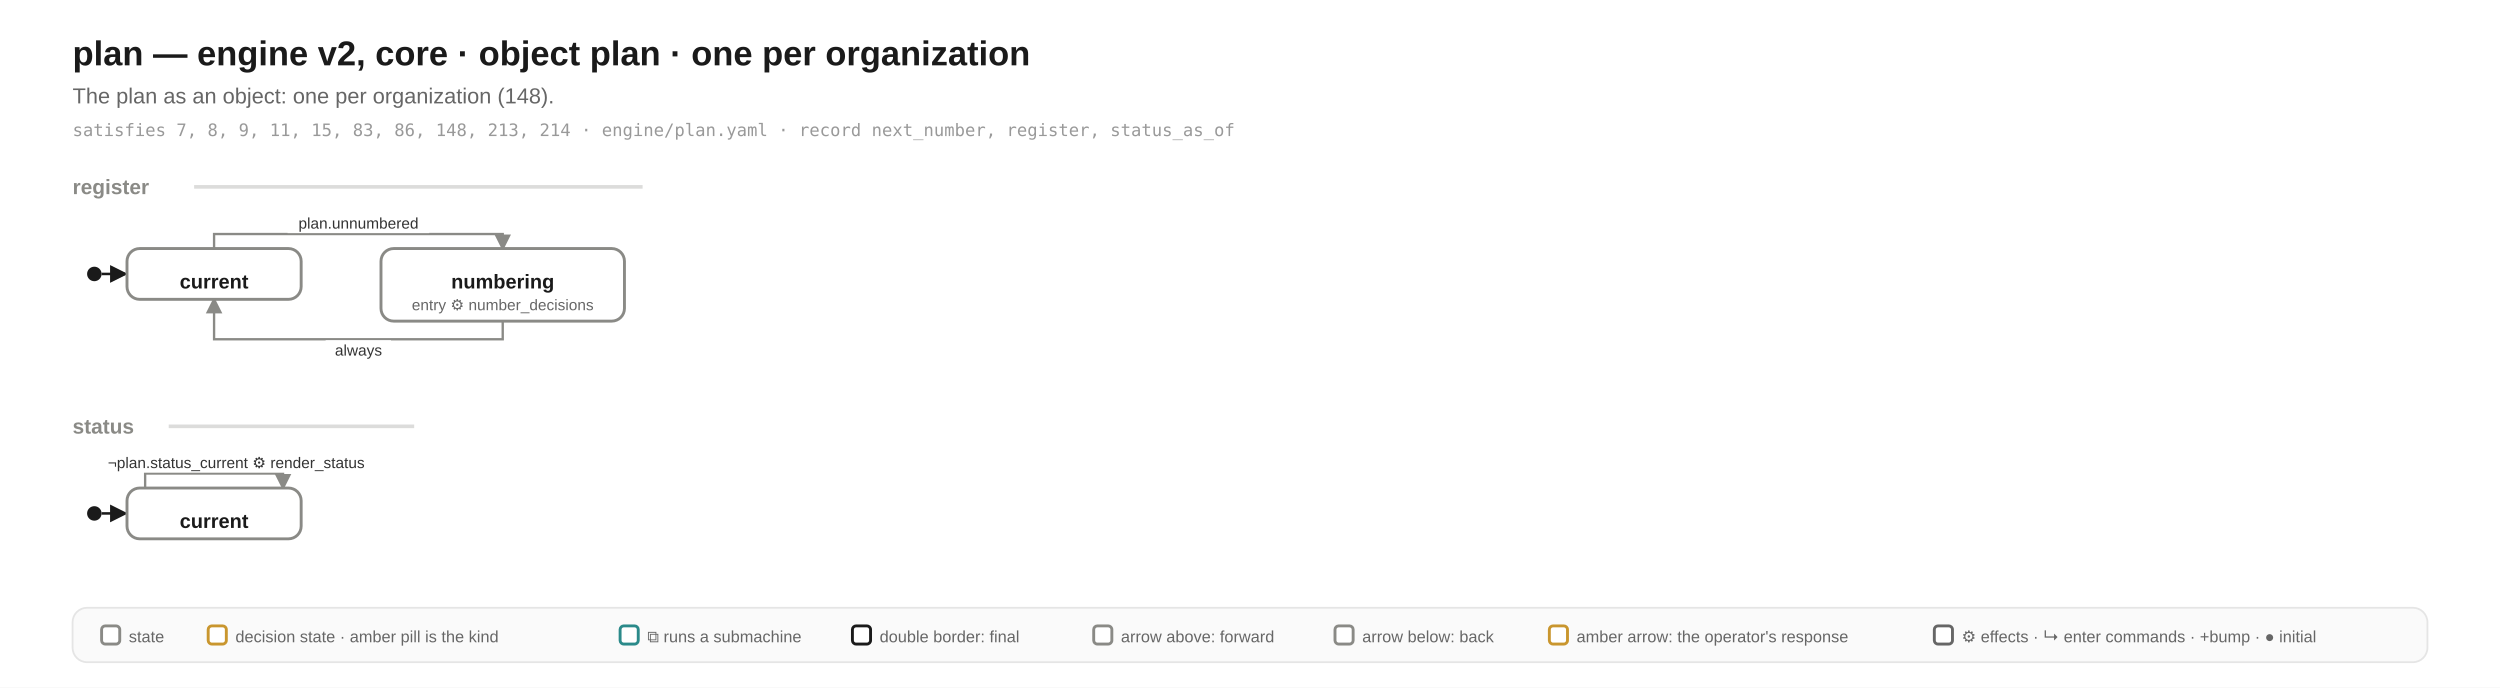
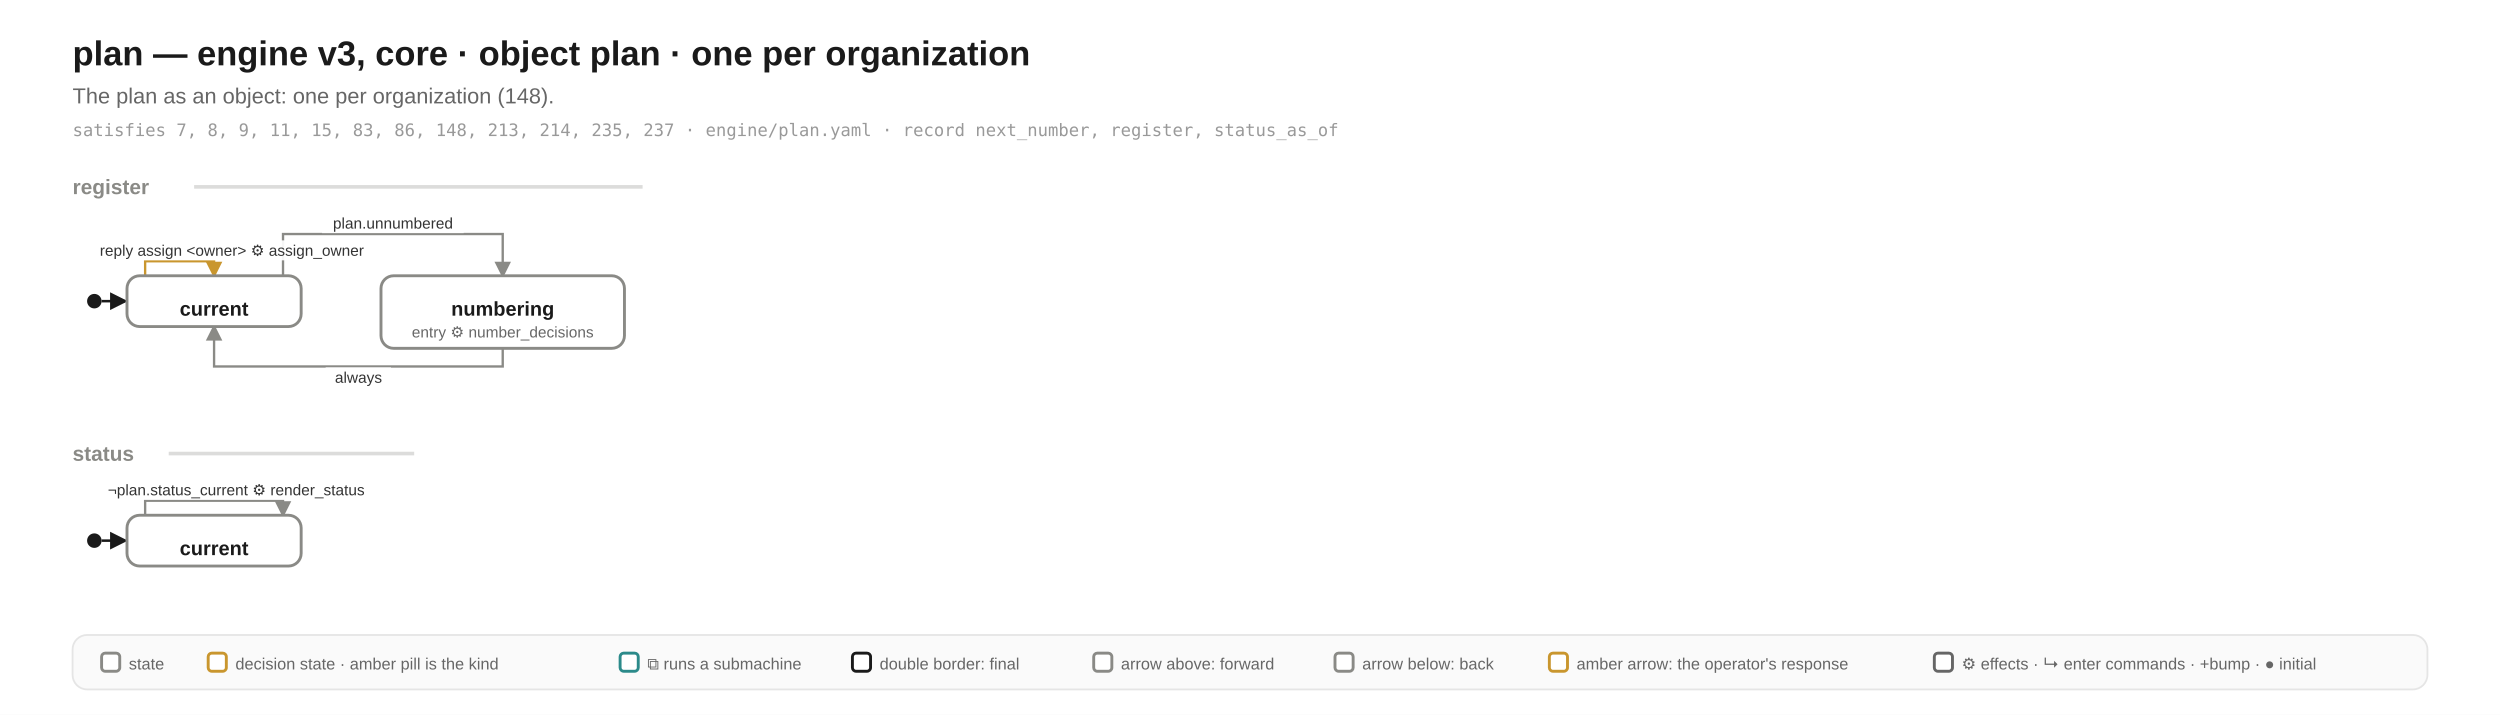
- <svg xmlns="http://www.w3.org/2000/svg" width="1378" height="379" viewBox="0 0 1378 379" font-family="-apple-system, 'Helvetica Neue', Arial, sans-serif">
+ <svg xmlns="http://www.w3.org/2000/svg" width="1378" height="394" viewBox="0 0 1378 394" font-family="-apple-system, 'Helvetica Neue', Arial, sans-serif">
  <defs>
    <marker id="mB" viewBox="0 0 10 10" refX="8.5" refY="5" markerWidth="7" markerHeight="7" orient="auto-start-reverse">
      <path d="M0 0L10 5L0 10z" fill="#4a7fb5" />
    </marker>
    <marker id="mT" viewBox="0 0 10 10" refX="8.5" refY="5" markerWidth="7" markerHeight="7" orient="auto-start-reverse">
      <path d="M0 0L10 5L0 10z" fill="#2b8a8a" />
    </marker>
    <marker id="mG" viewBox="0 0 10 10" refX="8.5" refY="5" markerWidth="7" markerHeight="7" orient="auto-start-reverse">
      <path d="M0 0L10 5L0 10z" fill="#8a8a86" />
    </marker>
    <marker id="mA" viewBox="0 0 10 10" refX="8.5" refY="5" markerWidth="7" markerHeight="7" orient="auto-start-reverse">
      <path d="M0 0L10 5L0 10z" fill="#c9962e" />
    </marker>
    <marker id="mI" viewBox="0 0 10 10" refX="8.5" refY="5" markerWidth="7" markerHeight="7" orient="auto-start-reverse">
      <path d="M0 0L10 5L0 10z" fill="#1a1a1a" />
    </marker>
  </defs>
-   <rect width="1378" height="379" fill="#fff" />
-   <text x="40" y="36" font-size="19" font-weight="700" fill="#1a1a1a">plan — engine v2, core · object plan · one per organization</text>
+   <rect width="1378" height="394" fill="#fff" />
+   <text x="40" y="36" font-size="19" font-weight="700" fill="#1a1a1a">plan — engine v3, core · object plan · one per organization</text>
  <text x="40" y="57" font-size="12" fill="#666">The plan as an object: one per organization (148).</text>
-   <text x="40" y="75" font-size="9.5" font-family="monospace" fill="#999">satisfies 7, 8, 9, 11, 15, 83, 86, 148, 213, 214 · engine/plan.yaml · record next_number, register, status_as_of</text>
+   <text x="40" y="75" font-size="9.5" font-family="monospace" fill="#999">satisfies 7, 8, 9, 11, 15, 83, 86, 148, 213, 214, 235, 237 · engine/plan.yaml · record next_number, register, status_as_of</text>
  <text x="40" y="107" font-size="11.5" font-weight="700" fill="#8a8a86">register</text>
  <line x1="107" y1="103" x2="354.2" y2="103" stroke="#8a8a86" stroke-width="2" opacity="0.3" />
-   <circle cx="52.0" cy="151.0" r="4" fill="#1a1a1a" />
-   <line x1="56.0" y1="151.0" x2="69.0" y2="151.0" stroke="#1a1a1a" stroke-width="1.4" marker-end="url(#mI)" />
-   <path d="M118.0,137.0 V129.0 H277.1 V137.0" fill="none" stroke="#8a8a86" stroke-width="1.3" marker-end="url(#mG)" />
-   <path d="M277.1,177.0 V187.0 H118.0 V165.0" fill="none" stroke="#8a8a86" stroke-width="1.3" marker-end="url(#mG)" />
-   <rect x="70.0" y="137.0" width="96.0" height="28.0" rx="7" fill="#fff" stroke="#8a8a86" stroke-width="1.6" />
-   <text x="118.0" y="159.0" font-size="11" fill="#1a1a1a" text-anchor="middle" font-weight="700">current</text>
-   <rect x="210.0" y="137.0" width="134.2" height="40.0" rx="7" fill="#fff" stroke="#8a8a86" stroke-width="1.6" />
-   <text x="277.1" y="159.0" font-size="11" fill="#1a1a1a" text-anchor="middle" font-weight="700">numbering</text>
-   <text x="277.1" y="171.0" font-size="8.5" fill="#666" text-anchor="middle">entry ⚙ number_decisions</text>
-   <rect x="158.5" y="117.5" width="78.1" height="11" fill="#fff" opacity="0.92" />
-   <text x="197.6" y="126.0" font-size="8.5" fill="#333" text-anchor="middle">plan.unnumbered</text>
-   <rect x="179.5" y="187.5" width="36.0" height="11" fill="#fff" opacity="0.92" />
-   <text x="197.6" y="196.0" font-size="8.5" fill="#333" text-anchor="middle">always</text>
-   <text x="40" y="239" font-size="11.5" font-weight="700" fill="#8a8a86">status</text>
-   <line x1="93" y1="235" x2="228.3" y2="235" stroke="#8a8a86" stroke-width="2" opacity="0.3" />
-   <circle cx="52.0" cy="283.0" r="4" fill="#1a1a1a" />
-   <line x1="56.0" y1="283.0" x2="69.0" y2="283.0" stroke="#1a1a1a" stroke-width="1.4" marker-end="url(#mI)" />
-   <path d="M80.0,269.0 V261.0 H156.0 V269.0" fill="none" stroke="#8a8a86" stroke-width="1.3" marker-end="url(#mG)" />
-   <rect x="70.0" y="269.0" width="96.0" height="28.0" rx="7" fill="#fff" stroke="#8a8a86" stroke-width="1.6" />
-   <text x="118.0" y="291.0" font-size="11" fill="#1a1a1a" text-anchor="middle" font-weight="700">current</text>
-   <rect x="42.0" y="249.5" width="176.3" height="11" fill="#fff" opacity="0.92" />
-   <text x="130.2" y="258.0" font-size="8.5" fill="#333" text-anchor="middle">¬plan.status_current ⚙ render_status</text>
-   <rect x="40" y="335" width="1298" height="30" rx="8" fill="#fafafa" stroke="#e5e5e5" />
-   <rect x="56" y="345" width="10" height="10" rx="2" fill="#fff" stroke="#8a8a86" stroke-width="1.6" />
-   <text x="71" y="354" font-size="9" fill="#666">state</text>
-   <rect x="114.75" y="345" width="10" height="10" rx="2" fill="#fff" stroke="#c9962e" stroke-width="1.6" />
-   <text x="129.75" y="354" font-size="9" fill="#666">decision state · amber pill is the kind</text>
-   <rect x="341.8" y="345" width="10" height="10" rx="2" fill="#fff" stroke="#2b8a8a" stroke-width="1.6" />
-   <text x="356.8" y="354" font-size="9" fill="#666">⧉ runs a submachine</text>
-   <rect x="469.85" y="345" width="10" height="10" rx="2" fill="#fff" stroke="#1a1a1a" stroke-width="1.6" />
-   <text x="484.85" y="354" font-size="9" fill="#666">double border: final</text>
-   <rect x="602.85" y="345" width="10" height="10" rx="2" fill="#fff" stroke="#8a8a86" stroke-width="1.6" />
-   <text x="617.85" y="354" font-size="9" fill="#666">arrow above: forward</text>
-   <rect x="735.85" y="345" width="10" height="10" rx="2" fill="#fff" stroke="#8a8a86" stroke-width="1.6" />
-   <text x="750.85" y="354" font-size="9" fill="#666">arrow below: back</text>
-   <rect x="854.0" y="345" width="10" height="10" rx="2" fill="#fff" stroke="#c9962e" stroke-width="1.6" />
-   <text x="869.0" y="354" font-size="9" fill="#666">amber arrow: the operator's response</text>
-   <rect x="1066.2" y="345" width="10" height="10" rx="2" fill="#fff" stroke="#666" stroke-width="1.6" />
-   <text x="1081.2" y="354" font-size="9" fill="#666">⚙ effects · ↳ enter commands · +bump · ● initial</text>
+   <circle cx="52.0" cy="166.0" r="4" fill="#1a1a1a" />
+   <line x1="56.0" y1="166.0" x2="69.0" y2="166.0" stroke="#1a1a1a" stroke-width="1.4" marker-end="url(#mI)" />
+   <path d="M156.0,152.0 V129.0 H277.1 V152.0" fill="none" stroke="#8a8a86" stroke-width="1.3" marker-end="url(#mG)" />
+   <path d="M80.0,152.0 V144.0 H118.0 V152.0" fill="none" stroke="#c9962e" stroke-width="1.3" marker-end="url(#mA)" />
+   <path d="M277.1,192.0 V202.0 H118.0 V180.0" fill="none" stroke="#8a8a86" stroke-width="1.3" marker-end="url(#mG)" />
+   <rect x="70.0" y="152.0" width="96.0" height="28.0" rx="7" fill="#fff" stroke="#8a8a86" stroke-width="1.6" />
+   <text x="118.0" y="174.0" font-size="11" fill="#1a1a1a" text-anchor="middle" font-weight="700">current</text>
+   <rect x="210.0" y="152.0" width="134.2" height="40.0" rx="7" fill="#fff" stroke="#8a8a86" stroke-width="1.6" />
+   <text x="277.1" y="174.0" font-size="11" fill="#1a1a1a" text-anchor="middle" font-weight="700">numbering</text>
+   <text x="277.1" y="186.0" font-size="8.5" fill="#666" text-anchor="middle">entry ⚙ number_decisions</text>
+   <rect x="177.5" y="117.5" width="78.1" height="11" fill="#fff" opacity="0.92" />
+   <text x="216.6" y="126.0" font-size="8.5" fill="#333" text-anchor="middle">plan.unnumbered</text>
+   <rect x="42.0" y="132.5" width="171.6" height="11" fill="#fff" opacity="0.92" />
+   <text x="127.8" y="141.0" font-size="8.5" fill="#333" text-anchor="middle">reply assign &lt;owner&gt; ⚙ assign_owner</text>
+   <rect x="179.5" y="202.5" width="36.0" height="11" fill="#fff" opacity="0.92" />
+   <text x="197.6" y="211.0" font-size="8.5" fill="#333" text-anchor="middle">always</text>
+   <text x="40" y="254" font-size="11.5" font-weight="700" fill="#8a8a86">status</text>
+   <line x1="93" y1="250" x2="228.3" y2="250" stroke="#8a8a86" stroke-width="2" opacity="0.3" />
+   <circle cx="52.0" cy="298.0" r="4" fill="#1a1a1a" />
+   <line x1="56.0" y1="298.0" x2="69.0" y2="298.0" stroke="#1a1a1a" stroke-width="1.4" marker-end="url(#mI)" />
+   <path d="M80.0,284.0 V276.0 H156.0 V284.0" fill="none" stroke="#8a8a86" stroke-width="1.3" marker-end="url(#mG)" />
+   <rect x="70.0" y="284.0" width="96.0" height="28.0" rx="7" fill="#fff" stroke="#8a8a86" stroke-width="1.6" />
+   <text x="118.0" y="306.0" font-size="11" fill="#1a1a1a" text-anchor="middle" font-weight="700">current</text>
+   <rect x="42.0" y="264.5" width="176.3" height="11" fill="#fff" opacity="0.92" />
+   <text x="130.2" y="273.0" font-size="8.5" fill="#333" text-anchor="middle">¬plan.status_current ⚙ render_status</text>
+   <rect x="40" y="350" width="1298" height="30" rx="8" fill="#fafafa" stroke="#e5e5e5" />
+   <rect x="56" y="360" width="10" height="10" rx="2" fill="#fff" stroke="#8a8a86" stroke-width="1.6" />
+   <text x="71" y="369" font-size="9" fill="#666">state</text>
+   <rect x="114.75" y="360" width="10" height="10" rx="2" fill="#fff" stroke="#c9962e" stroke-width="1.6" />
+   <text x="129.75" y="369" font-size="9" fill="#666">decision state · amber pill is the kind</text>
+   <rect x="341.8" y="360" width="10" height="10" rx="2" fill="#fff" stroke="#2b8a8a" stroke-width="1.6" />
+   <text x="356.8" y="369" font-size="9" fill="#666">⧉ runs a submachine</text>
+   <rect x="469.85" y="360" width="10" height="10" rx="2" fill="#fff" stroke="#1a1a1a" stroke-width="1.6" />
+   <text x="484.85" y="369" font-size="9" fill="#666">double border: final</text>
+   <rect x="602.85" y="360" width="10" height="10" rx="2" fill="#fff" stroke="#8a8a86" stroke-width="1.6" />
+   <text x="617.85" y="369" font-size="9" fill="#666">arrow above: forward</text>
+   <rect x="735.85" y="360" width="10" height="10" rx="2" fill="#fff" stroke="#8a8a86" stroke-width="1.6" />
+   <text x="750.85" y="369" font-size="9" fill="#666">arrow below: back</text>
+   <rect x="854.0" y="360" width="10" height="10" rx="2" fill="#fff" stroke="#c9962e" stroke-width="1.6" />
+   <text x="869.0" y="369" font-size="9" fill="#666">amber arrow: the operator's response</text>
+   <rect x="1066.2" y="360" width="10" height="10" rx="2" fill="#fff" stroke="#666" stroke-width="1.6" />
+   <text x="1081.2" y="369" font-size="9" fill="#666">⚙ effects · ↳ enter commands · +bump · ● initial</text>
</svg>
